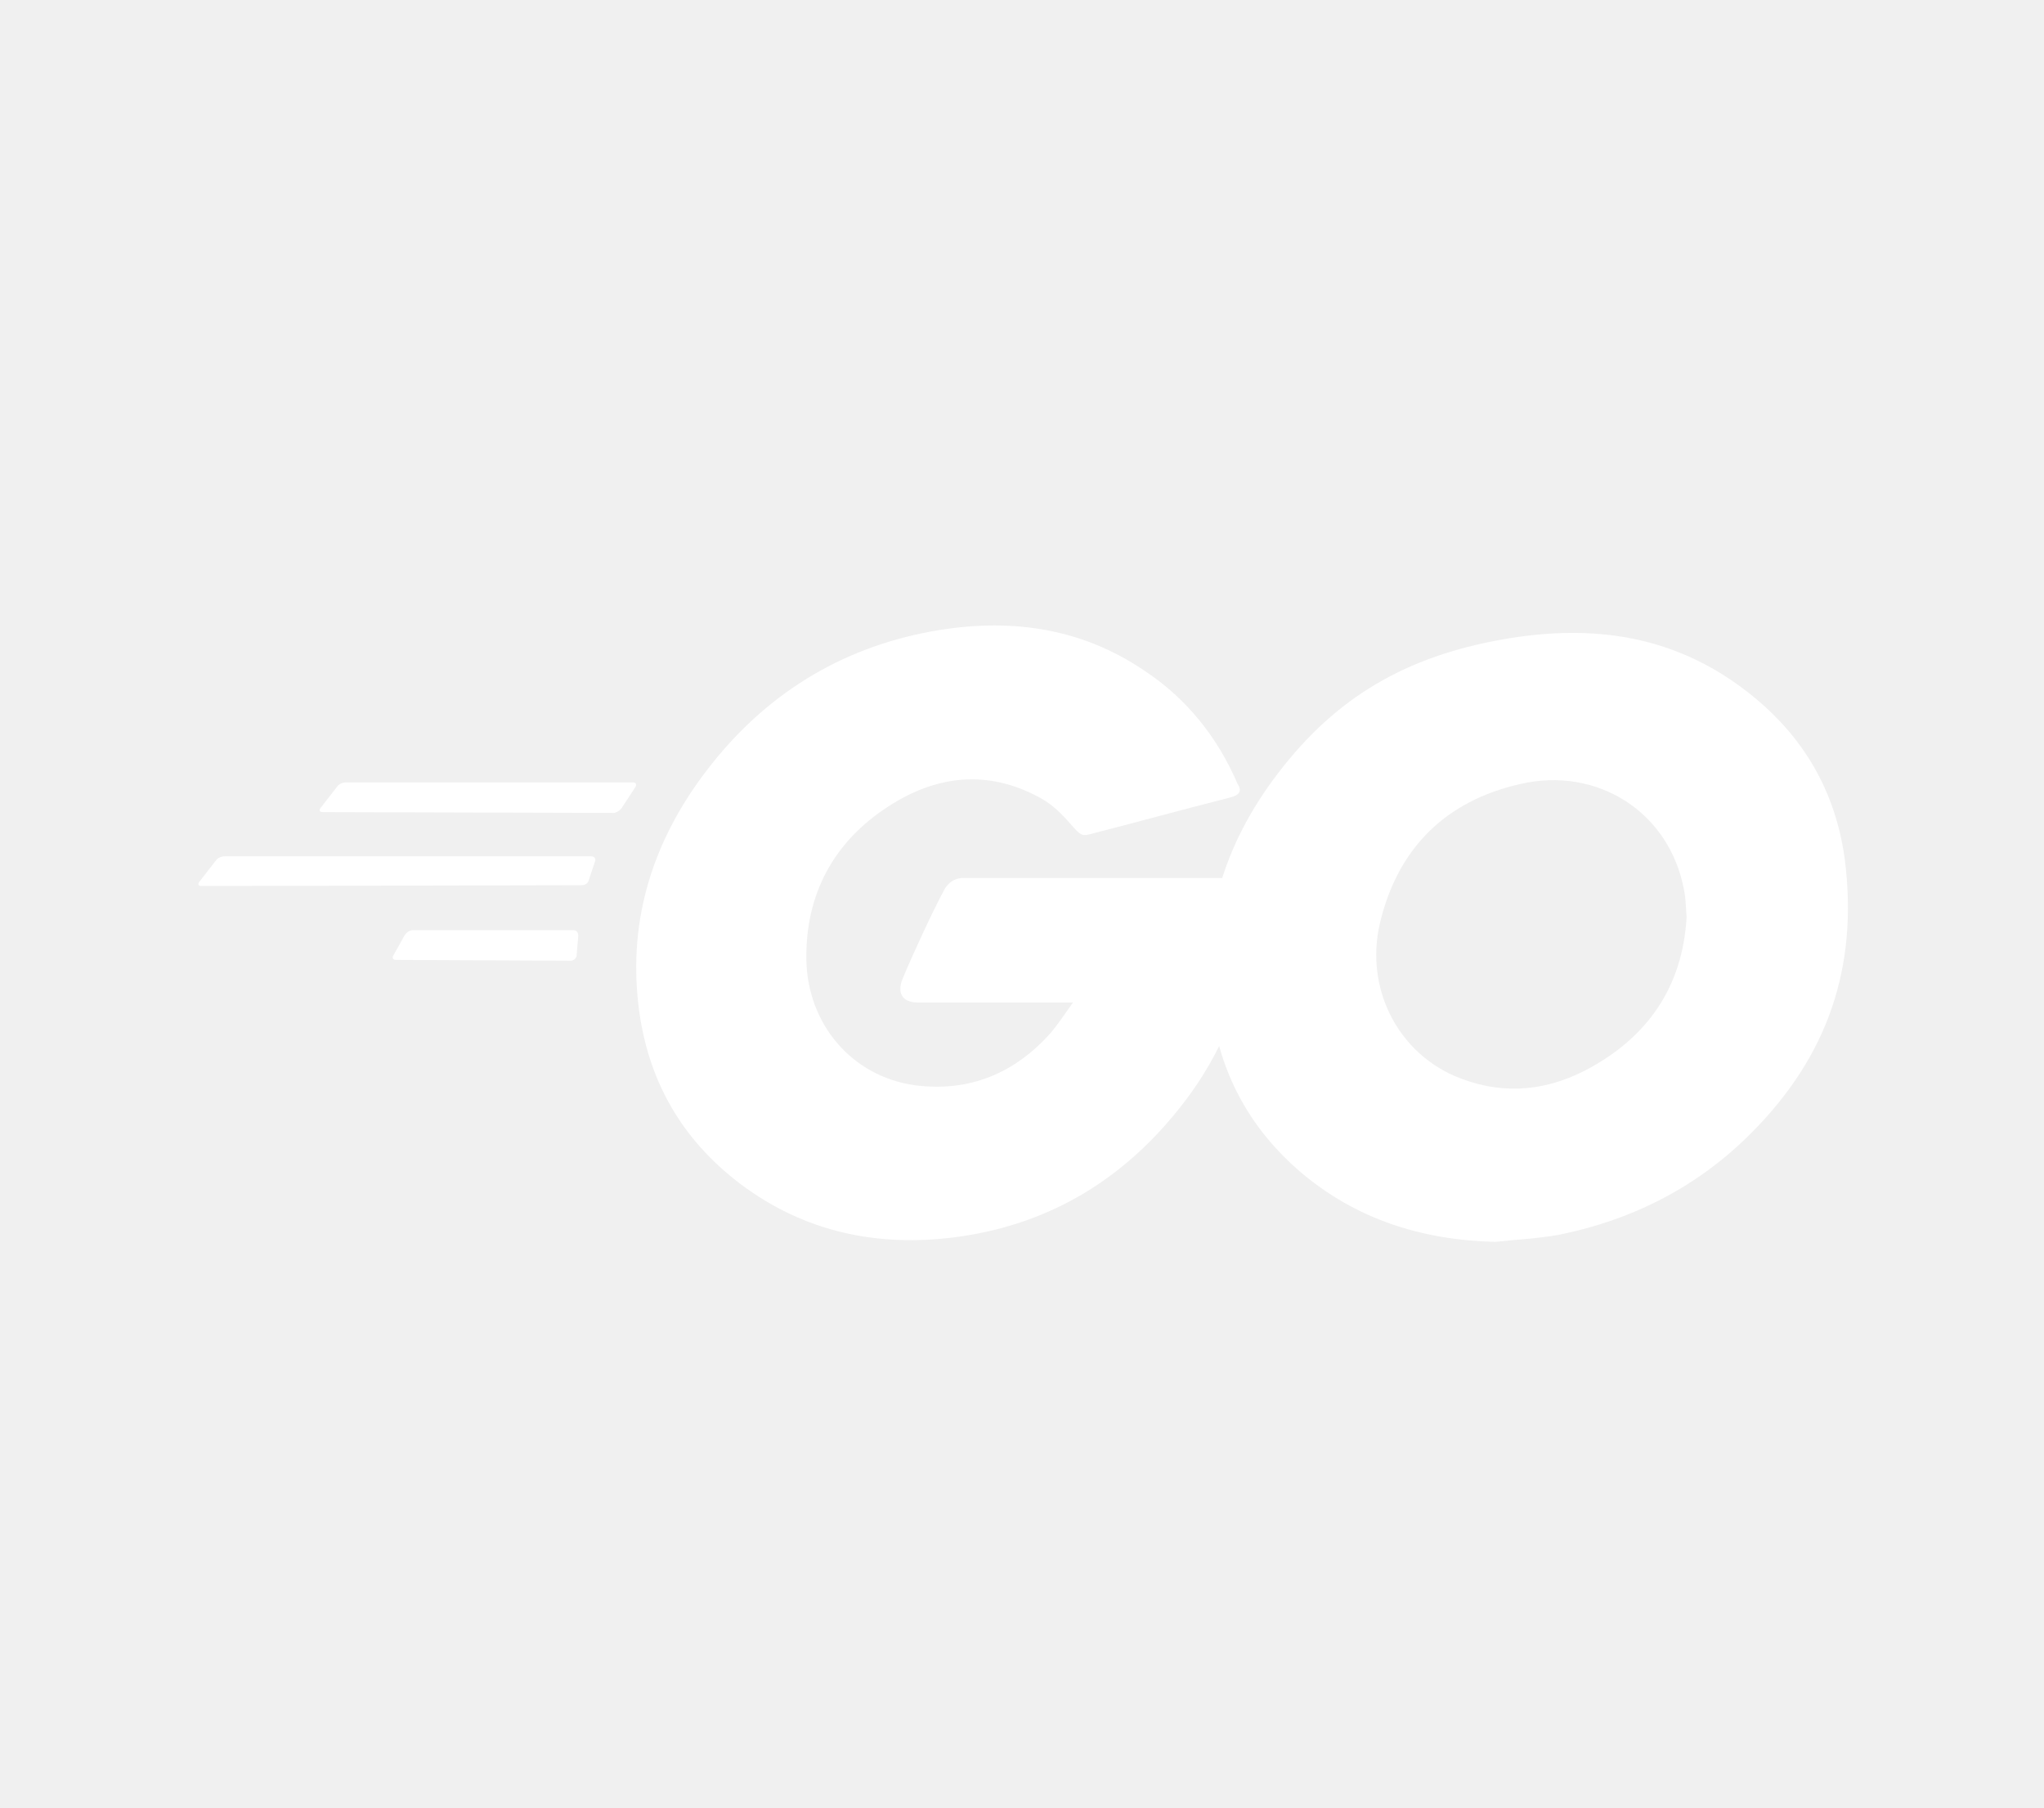
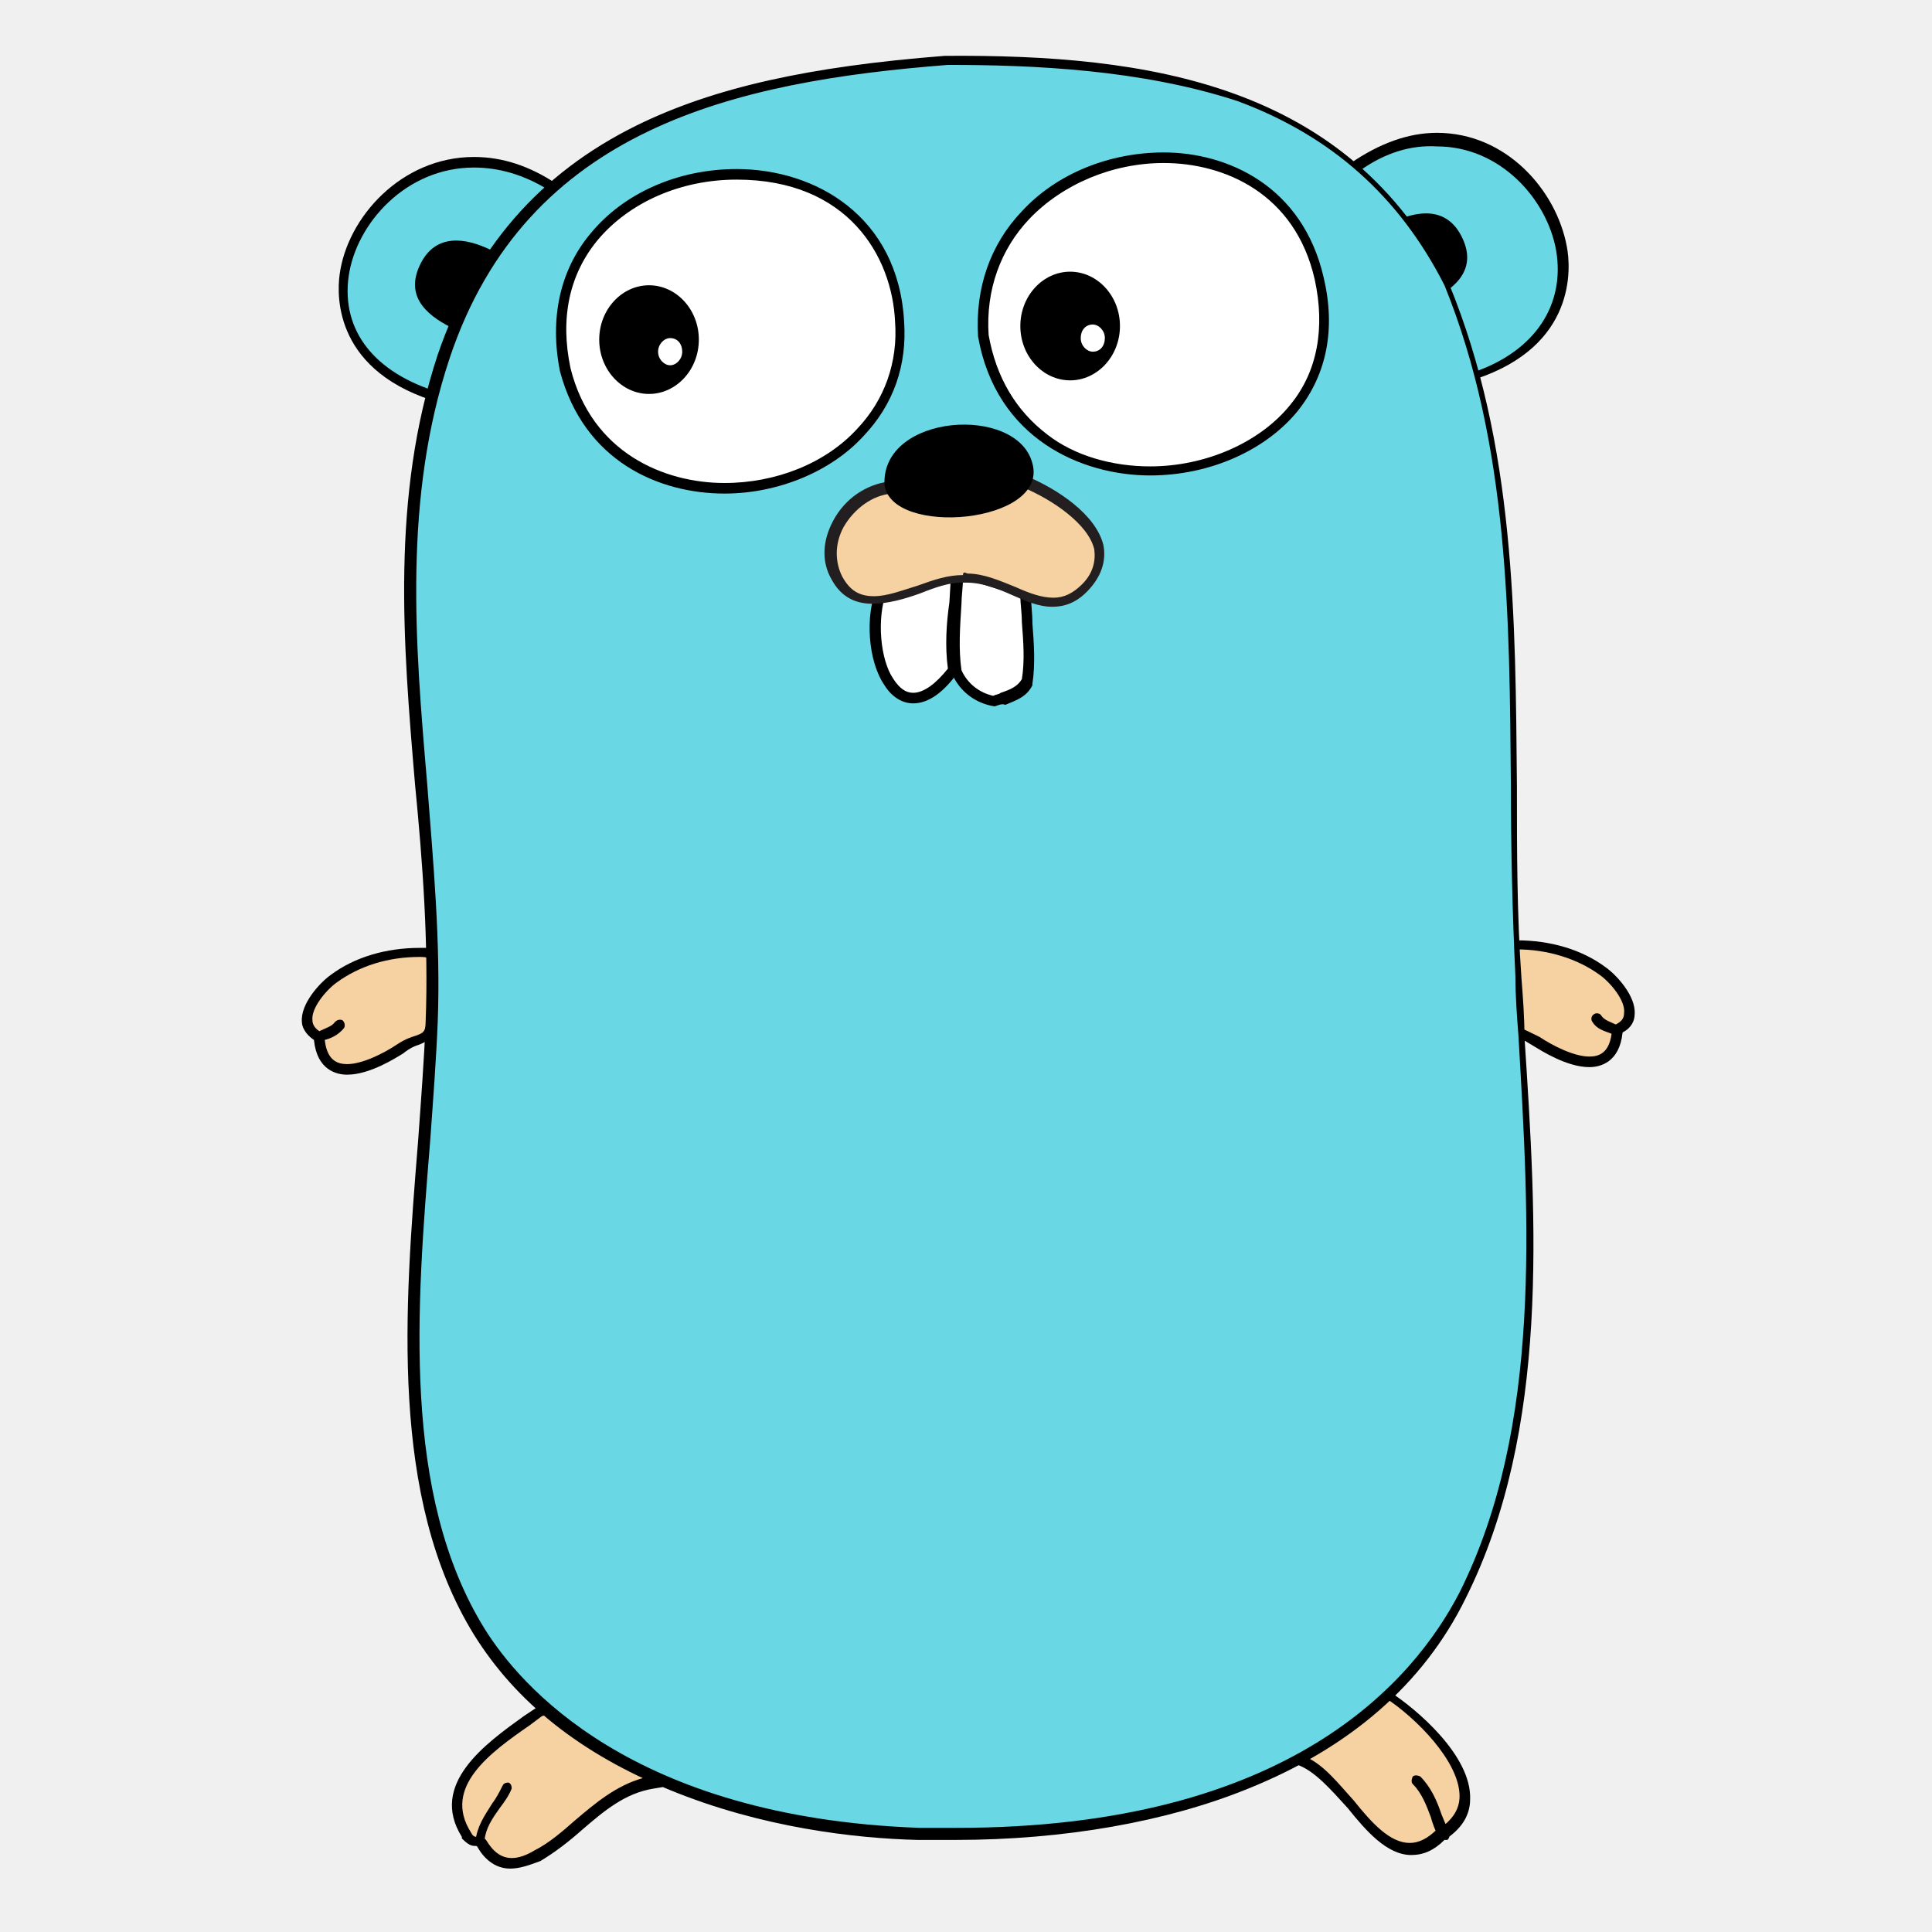
- <svg xmlns="http://www.w3.org/2000/svg" version="1.1" id="Layer_1" x="0px" y="0px" viewBox="0 0 254.5 225" style="enable-background:new 0 0 254.5 225;" xml:space="preserve">
-   <style type="text/css">
- 	.st0{fill:#2DBCAF;}
- 	.st1{fill:#5DC9E1;}
- 	.st2{fill:#FDDD00;}
- 	.st3{fill:#CE3262;}
- 	.st4{fill:#00ACD7;}
- 	.st5{fill:#FFFFFF;}
- </style>
-   <g>
-     <g>
-       <g>
-         <g>
-           <path class="st5" d="M40.2,101.1c-0.4,0-0.5-0.2-0.3-0.5l2.1-2.7c0.2-0.3,0.7-0.5,1.1-0.5l35.7,0c0.4,0,0.5,0.3,0.3,0.6      l-1.7,2.6c-0.2,0.3-0.7,0.6-1,0.6L40.2,101.1z" />
-         </g>
-       </g>
-     </g>
-     <g>
-       <g>
-         <g>
-           <path class="st5" d="M25.1,110.3c-0.4,0-0.5-0.2-0.3-0.5l2.1-2.7c0.2-0.3,0.7-0.5,1.1-0.5l45.6,0c0.4,0,0.6,0.3,0.5,0.6      l-0.8,2.4c-0.1,0.4-0.5,0.6-0.9,0.6L25.1,110.3z" />
-         </g>
-       </g>
-     </g>
-     <g>
-       <g>
-         <g>
-           <path class="st5" d="M49.3,119.5c-0.4,0-0.5-0.3-0.3-0.6l1.4-2.5c0.2-0.3,0.6-0.6,1-0.6l20,0c0.4,0,0.6,0.3,0.6,0.7l-0.2,2.4      c0,0.4-0.4,0.7-0.7,0.7L49.3,119.5z" />
-         </g>
-       </g>
-     </g>
-     <g>
-       <g id="CXHf1q_2_">
-         <g>
-           <g>
-             <path class="st5" d="M153.1,99.3c-6.3,1.6-10.6,2.8-16.8,4.4c-1.5,0.4-1.6,0.5-2.9-1c-1.5-1.7-2.6-2.8-4.7-3.8       c-6.3-3.1-12.4-2.2-18.1,1.5c-6.8,4.4-10.3,10.9-10.2,19c0.1,8,5.6,14.6,13.5,15.7c6.8,0.9,12.5-1.5,17-6.6       c0.9-1.1,1.7-2.3,2.7-3.7c-3.6,0-8.1,0-19.3,0c-2.1,0-2.6-1.3-1.9-3c1.3-3.1,3.7-8.3,5.1-10.9c0.3-0.6,1-1.6,2.5-1.6       c5.1,0,23.9,0,36.4,0c-0.2,2.7-0.2,5.4-0.6,8.1c-1.1,7.2-3.8,13.8-8.2,19.6c-7.2,9.5-16.6,15.4-28.5,17       c-9.8,1.3-18.9-0.6-26.9-6.6c-7.4-5.6-11.6-13-12.7-22.2c-1.3-10.9,1.9-20.7,8.5-29.3c7.1-9.3,16.5-15.2,28-17.3       c9.4-1.7,18.4-0.6,26.5,4.9c5.3,3.5,9.1,8.3,11.6,14.1C154.7,98.5,154.3,99,153.1,99.3z" />
-           </g>
-           <g>
-             <path class="st5" d="M186.2,154.6c-9.1-0.2-17.4-2.8-24.4-8.8c-5.9-5.1-9.6-11.6-10.8-19.3c-1.8-11.3,1.3-21.3,8.1-30.2       c7.3-9.6,16.1-14.6,28-16.7c10.2-1.8,19.8-0.8,28.5,5.1c7.9,5.4,12.8,12.7,14.1,22.3c1.7,13.5-2.2,24.5-11.5,33.9       c-6.6,6.7-14.7,10.9-24,12.8C191.5,154.2,188.8,154.3,186.2,154.6z M210,114.2c-0.1-1.3-0.1-2.3-0.3-3.3       c-1.8-9.9-10.9-15.5-20.4-13.3c-9.3,2.1-15.3,8-17.5,17.4c-1.8,7.8,2,15.7,9.2,18.9c5.5,2.4,11,2.1,16.3-0.6       C205.2,129.2,209.5,122.8,210,114.2z" />
-           </g>
-         </g>
-       </g>
-     </g>
-   </g>
+ <svg xmlns="http://www.w3.org/2000/svg" xmlns:xlink="http://www.w3.org/1999/xlink" viewBox="0 0 128 128">
+   <defs>
+     <path id="go-original-a" d="M18.8 1h90.5v126H18.8z" />
+   </defs>
+   <clipPath id="go-original-b">
+     <use xlink:href="#go-original-a" overflow="visible" />
+   </clipPath>
+   <path fill-rule="evenodd" clip-rule="evenodd" fill="#F6D2A2" d="M21.1 68.7c.2 3.5 3.7 1.9 5.3.8 1.5-1.1 2-.2 2.1-2.3.1-1.4.2-2.7.2-4.1-2.3-.2-4.8.3-6.7 1.7-.9.7-2.8 3-.9 3.9" clip-path="url(#go-original-b)" />
+   <path d="M23 71.2c-.7 0-2-.3-2.2-2.3-.6-.4-.8-.9-.8-1.2-.1-1.2 1.2-2.6 1.9-3.1 1.6-1.2 3.7-1.8 5.9-1.8h1.3v.3c.1 1.1 0 2.2-.1 3.2 0 .3 0 .6-.1.9-.1 1.5-.4 1.7-1.1 2-.3.1-.6.2-1.1.6-.5.3-2.2 1.4-3.7 1.4zm4.8-7.8c-2.1 0-4 .6-5.5 1.7-.7.5-1.7 1.7-1.6 2.5 0 .3.2.6.6.8l.2.1v.2c.1 1.6.9 1.8 1.5 1.8 1 0 2.4-.7 3.3-1.3.6-.4 1-.5 1.3-.6.5-.2.6-.2.7-1.4 0-.3 0-.6.1-.9.1-.9.1-1.9.1-2.8-.3-.1-.5-.1-.7-.1z" clip-path="url(#go-original-b)" />
+   <path fill-rule="evenodd" clip-rule="evenodd" fill="#C6B198" d="M21.1 68.7c.5-.2 1.1-.3 1.4-.8" clip-path="url(#go-original-b)" />
+   <path d="M21.1 69c-.1 0-.3-.1-.3-.2-.1-.2 0-.4.2-.4.1 0 .2-.1.2-.1.4-.2.8-.3 1-.6.1-.1.3-.2.5-.1.1.1.2.3.1.5-.4.5-.9.7-1.3.8l-.2.1h-.2z" clip-path="url(#go-original-b)" />
+   <path fill-rule="evenodd" clip-rule="evenodd" fill="#6AD7E5" d="M29.3 26.4c-13.6-3.8-3.5-21.1 7.4-14l-7.4 14z" clip-path="url(#go-original-b)" />
+   <path d="M29.5 26.8l-.3-.1c-7-2-6.9-7-6.7-8.5.5-3.8 4.1-7.8 8.9-7.8 1.9 0 3.7.6 5.5 1.8l.3.2-7.7 14.4zm1.9-15.7c-4.5 0-7.8 3.7-8.3 7.2-.5 3.6 1.7 6.4 6 7.7l7.1-13.5c-1.5-.9-3.1-1.4-4.8-1.4z" clip-path="url(#go-original-b)" />
+   <path fill-rule="evenodd" clip-rule="evenodd" fill="#6AD7E5" d="M89.6 11.1c10.7-7.5 20.5 9.5 8 13.8l-8-13.8z" clip-path="url(#go-original-b)" />
+   <path d="M97.5 25.3L89.2 11l.3-.2c1.9-1.3 3.8-2 5.7-2 4.6 0 7.9 3.8 8.6 7.5.3 1.5.6 6.6-6 8.8l-.3.2zm-7.4-14l7.7 13.3c3.9-1.4 5.9-4.4 5.3-8-.6-3.4-3.7-6.9-7.9-6.9-1.7-.1-3.4.4-5.1 1.6z" clip-path="url(#go-original-b)" />
+   <path fill-rule="evenodd" clip-rule="evenodd" fill="#F6D2A2" d="M92 112.3c2.7 1.7 7.7 6.8 3.6 9.3-3.9 3.6-6.1-4-9.6-5 1.5-2 3.4-3.9 6-4.3" clip-path="url(#go-original-b)" />
+   <path d="M93.5 122.9c-1.6 0-3-1.6-4.2-3.1-1.1-1.2-2.2-2.5-3.4-2.9l-.5-.1.3-.4c1.2-1.7 3.2-3.9 6.2-4.4h.1l.1.1c1.7 1.1 5.4 4.2 5.3 7.1 0 1.1-.6 2-1.7 2.7-.7.7-1.4 1-2.2 1zm-7-6.5c1.2.5 2.2 1.8 3.2 2.9 1.2 1.5 2.4 2.8 3.7 2.8.6 0 1.2-.3 1.8-.9h.1c.9-.6 1.4-1.3 1.4-2.2 0-2.3-2.9-5.2-4.9-6.5-1.8.5-3.6 1.7-5.3 3.9zm9.1 5.5c-.1 0-.2-.1-.3-.2-.2-.4-.4-.9-.5-1.3-.3-.8-.6-1.6-1.2-2.2-.1-.1-.1-.3 0-.5.1-.1.3-.1.5 0 .7.7 1.1 1.6 1.4 2.5l.5 1.2c.1.2 0 .4-.1.5h-.3z" clip-path="url(#go-original-b)" />
+   <path fill-rule="evenodd" clip-rule="evenodd" fill="#F6D2A2" d="M43.2 118.1c-3.2.5-5 3.4-7.7 4.9-2.5 1.5-3.5-.5-3.7-.9-.4-.2-.4.2-1-.4-2.3-3.7 2.4-6.4 4.9-8.2 3.5-.8 5.7 2.2 7.5 4.6" clip-path="url(#go-original-b)" />
+   <path d="M33.8 123.8c-1.3 0-2-1.1-2.2-1.5h-.1c-.3 0-.5-.1-.9-.5v-.1c-2.2-3.5 1.6-6.2 4.1-8l.9-.6h.2c.4-.1.7-.1 1.1-.1 3 0 4.9 2.6 6.5 4.7l.5.7-.6.1c-1.9.3-3.3 1.5-4.7 2.7-.9.8-1.8 1.5-2.8 2.1-.8.3-1.4.5-2 .5zm-2.2-2.1c.1 0 .2 0 .4.1h.1l.1.1c.2.3.7 1.2 1.7 1.2.5 0 1-.2 1.5-.5 1-.5 1.9-1.3 2.7-2 1.3-1.1 2.7-2.3 4.5-2.8-1.5-2-3.3-4.2-5.8-4.2-.3 0-.6 0-.9.1l-.8.6c-2.6 1.8-5.8 4.1-3.9 7.1.1.2.2.3.4.3zm.2.7c-.2 0-.4-.2-.3-.4.1-1 .6-1.7 1.1-2.5.3-.4.5-.8.7-1.2.1-.2.3-.2.4-.2.2.1.2.3.2.4-.2.5-.5.9-.8 1.3-.5.7-.9 1.3-1 2.1 0 .4-.1.5-.3.5z" clip-path="url(#go-original-b)" />
+   <path fill-rule="evenodd" clip-rule="evenodd" d="M29.9 21.7c-1.8-.9-3.1-2.2-2-4.3 1-1.9 2.9-1.7 4.7-.8l-2.7 5.1zm64.9-1.8c1.8-.9 3.1-2.2 2-4.3-1-1.9-2.9-1.7-4.7-.8l2.7 5.1z" clip-path="url(#go-original-b)" />
+   <path fill-rule="evenodd" clip-rule="evenodd" fill="#F6D2A2" d="M107.1 68.2c-.2 3.5-3.7 1.9-5.3.8-1.5-1.1-2-.2-2.1-2.3-.1-1.4-.2-2.7-.2-4.1 2.3-.2 4.8.3 6.7 1.7 1 .8 2.8 3 .9 3.9" clip-path="url(#go-original-b)" />
+   <path d="M105.3 70.7c-1.5 0-3.2-1.1-3.7-1.4-.5-.3-.8-.5-1.1-.6-.8-.3-1-.5-1.1-2 0-.3 0-.6-.1-.9-.1-1-.2-2.1-.1-3.2v-.3h1.3c2.2 0 4.3.6 5.9 1.8.7.5 2 1.9 1.9 3.1 0 .4-.2.9-.8 1.2-.2 2-1.5 2.3-2.2 2.3zM99.8 63c0 .9 0 1.9.1 2.8 0 .3 0 .6.1.9.1 1.2.2 1.2.7 1.4.3.1.7.3 1.3.6.9.6 2.3 1.3 3.3 1.3.6 0 1.4-.2 1.5-1.8V68l.2-.1c.4-.2.6-.4.6-.8.1-.8-.9-2-1.6-2.5-1.5-1.1-3.5-1.7-5.5-1.7-.2.1-.4.1-.7.1z" clip-path="url(#go-original-b)" />
+   <path fill-rule="evenodd" clip-rule="evenodd" fill="#C6B198" d="M107.1 68.2c-.5-.2-1.1-.3-1.4-.8" clip-path="url(#go-original-b)" />
+   <path d="M107.1 68.6h-.1l-.2-.1c-.5-.2-1-.3-1.3-.8-.1-.1-.1-.4.1-.5.1-.1.4-.1.5.1.2.3.6.4 1 .6.1 0 .2.1.2.1.2.1.3.3.2.4-.1.1-.3.2-.4.2z" clip-path="url(#go-original-b)" />
+   <path fill-rule="evenodd" clip-rule="evenodd" fill="#6AD7E5" d="M62.8 4c13.6 0 26.3 1.9 33 15 6 14.6 3.8 30.4 4.8 45.9.8 13.3 2.5 28.6-3.6 40.9-6.5 12.9-22.7 16.2-36 15.7-10.5-.4-23.1-3.8-29.1-13.4-6.9-11.2-3.7-27.9-3.2-40.4.6-14.8-4-29.7.9-44.1C34.5 8.5 48.1 5.1 62.8 4" clip-path="url(#go-original-b)" />
+   <path d="M63.3 121.9h-2.5c-4.1-.1-10.3-.8-16.4-3.3-5.9-2.4-10.2-5.8-13-10.3-5.6-9.1-4.6-21.6-3.7-32.7.2-2.8.4-5.4.5-7.9.2-5.2-.2-10.6-.7-15.7-.8-9.4-1.6-19.1 1.5-28.5 2.4-7 6.7-12 13.2-15.2 5.1-2.5 11.4-3.9 20.4-4.6C76 3.6 89.3 5.5 96 18.8c4.4 10.7 4.4 22.2 4.5 33.3 0 4.2 0 8.5.3 12.7.1 1.3.2 2.6.2 3.9.8 12.2 1.7 26-3.9 37.2-2.8 5.7-7.7 9.9-14.4 12.6-5.4 2.2-12.2 3.4-19.4 3.4zM62.8 4.3c-14.1 1.1-27.9 4.2-33 19.4-3.1 9.3-2.3 18.9-1.5 28.2.4 5.2.9 10.5.7 15.8-.1 2.5-.3 5.1-.5 7.9-.9 11-1.9 23.4 3.6 32.3 2.3 3.7 9.7 12.5 28.8 13.2h2.5c22.1 0 30.3-9.8 33.3-15.6 5.5-11 4.6-24.8 3.9-36.9-.1-1.3-.2-2.6-.2-3.9-.2-4.2-.3-8.5-.3-12.7-.1-11-.1-22.5-4.4-33.1C92.7 13 88.2 9 82 6.7c-6.4-2.1-13.6-2.4-19.2-2.4z" clip-path="url(#go-original-b)" />
+   <path fill-rule="evenodd" clip-rule="evenodd" fill="#fff" d="M65.2 22.2c2.4 14.2 25.6 10.4 22.3-3.9-3-12.8-23.1-9.2-22.3 3.9" clip-path="url(#go-original-b)" />
+   <path d="M76.2 31.5c-4.5 0-10.2-2.4-11.4-9.2-.2-3.2.8-6.1 2.9-8.3 2.3-2.5 5.8-3.9 9.4-3.9 4.2 0 9.2 2.2 10.6 8.3.8 3.4.2 6.4-1.7 8.8-2.1 2.6-5.8 4.3-9.8 4.3zm-10.7-9.3c.5 2.8 1.8 5 3.9 6.6 1.8 1.4 4.3 2.1 6.8 2.1 3.7 0 7.3-1.6 9.3-4.1 1.8-2.2 2.3-5.1 1.6-8.3-1.3-5.7-6-7.7-10-7.7-3.4 0-6.7 1.4-8.9 3.7-1.9 2-2.9 4.7-2.7 7.7z" clip-path="url(#go-original-b)" />
+   <path fill-rule="evenodd" clip-rule="evenodd" fill="#fff" d="M37.5 24.5c3.2 12.3 22.9 9.2 22.2-3.2-.9-14.8-25.3-12-22.2 3.2" clip-path="url(#go-original-b)" />
+   <path d="M48 32.7c-4.3 0-9.3-2.1-10.9-8.1-.7-3.5 0-6.7 2-9.1 2.2-2.7 5.8-4.3 9.7-4.3 5.2 0 10.7 3.1 11.1 10.1.2 2.9-.7 5.5-2.7 7.6-2.1 2.3-5.6 3.8-9.2 3.8zm.8-20.8c-3.7 0-7.1 1.5-9.2 4-1.9 2.3-2.5 5.2-1.8 8.5C39.2 30 44 32 48 32c3.4 0 6.7-1.3 8.8-3.6 1.8-1.9 2.7-4.4 2.5-7.1-.2-4.3-3.1-9.4-10.5-9.4z" clip-path="url(#go-original-b)" />
+   <path fill-rule="evenodd" clip-rule="evenodd" fill="#fff" d="M68 39.2c0 1.8.4 3.9.1 5.9-.5.9-1.4 1-2.2 1.3-1.1-.2-2-.9-2.5-1.9-.3-2.2.1-4.4.2-6.6l4.4 1.3z" clip-path="url(#go-original-b)" />
+   <path d="M65.9 46.8c-1.3-.2-2.3-1-2.8-2.1-.2-1.6-.1-3.1 0-4.6.1-.7.1-1.4.1-2.1v-.4l5.1 1.6v.2c0 .6.1 1.2.1 1.9.1 1.3.2 2.7 0 4v.1c-.4.8-1.1 1-1.8 1.3-.2-.1-.4 0-.7.1zm-2.2-2.4c.4.9 1.2 1.5 2.1 1.7.2-.1.4-.1.5-.2.6-.2 1.1-.4 1.4-.9.2-1.2.1-2.5 0-3.8 0-.6-.1-1.2-.1-1.7l-3.8-1.2c0 .6-.1 1.2-.1 1.7-.1 1.6-.2 3 0 4.4z" clip-path="url(#go-original-b)" />
+   <path fill-rule="evenodd" clip-rule="evenodd" d="M46.3 22.5c0 2-1.5 3.6-3.3 3.6-1.8 0-3.3-1.6-3.3-3.6s1.5-3.6 3.3-3.6c1.8 0 3.3 1.6 3.3 3.6" clip-path="url(#go-original-b)" />
+   <path fill-rule="evenodd" clip-rule="evenodd" fill="#fff" d="M45.2 23.3c0 .5-.4.9-.8.9s-.8-.4-.8-.9.4-.9.8-.9c.5 0 .8.4.8.9" clip-path="url(#go-original-b)" />
+   <path fill-rule="evenodd" clip-rule="evenodd" d="M74.2 21.6c0 2-1.5 3.6-3.3 3.6-1.8 0-3.3-1.6-3.3-3.6s1.5-3.6 3.3-3.6c1.8 0 3.3 1.6 3.3 3.6" clip-path="url(#go-original-b)" />
+   <path fill-rule="evenodd" clip-rule="evenodd" fill="#fff" d="M73.2 22.4c0 .5-.3.9-.8.9-.4 0-.8-.4-.8-.9s.3-.9.8-.9c.4 0 .8.4.8.9M58.4 39c-1.5 3.5.8 10.6 4.8 5.4-.3-2.2.1-4.4.2-6.6l-5 1.2z" clip-path="url(#go-original-b)" />
+   <path d="M60.5 46.6c-.7 0-1.4-.4-1.9-1.2-1.1-1.6-1.3-4.6-.5-6.5l.1-.2 5.5-1.4v.4l-.1 2.2c-.1 1.5-.2 2.9 0 4.4v.1l-.1.1c-1 1.4-2 2.1-3 2.1zm-1.8-7.3c-.6 1.7-.4 4.4.5 5.7.4.6.8.9 1.3.9.7 0 1.5-.6 2.3-1.6-.2-1.5-.1-3 .1-4.4l.1-1.7-4.3 1.1z" clip-path="url(#go-original-b)" />
+   <path fill-rule="evenodd" clip-rule="evenodd" fill="#F6D2A2" d="M58.9 32.2c-2.7.2-4.9 3.5-3.5 6 1.9 3.4 6-.3 8.6 0 3 .1 5.4 3.2 7.8.6 2.7-2.9-1.2-5.7-4.1-7l-8.8.4z" clip-path="url(#go-original-b)" />
+   <path fill="#231F20" d="M69.7 40.2c-.9 0-1.8-.4-2.7-.8-.9-.4-1.9-.8-3-.8h-.3c-.8 0-1.7.3-2.7.7-1.1.4-2.2.7-3.2.7-1.2 0-2.1-.5-2.7-1.6-.7-1.2-.6-2.6.1-3.9.8-1.5 2.2-2.4 3.7-2.6l8.9-.4h.1c2.2.9 4.7 2.6 5.2 4.6.2 1-.1 2-.9 2.9-.8.9-1.6 1.2-2.5 1.2zM64.1 38c1.1 0 2.2.5 3.2.9.9.4 1.7.7 2.5.7.7 0 1.3-.3 1.9-.9.7-.7.9-1.5.8-2.3-.4-1.7-2.8-3.3-4.7-4.1l-8.7.4c-1.3.1-2.5 1-3.2 2.2-.6 1.1-.6 2.3-.1 3.3.5.9 1.1 1.3 2.1 1.3.9 0 1.9-.4 2.9-.7 1.1-.4 2-.7 3-.7 0-.2.1-.2.3-.1z" clip-path="url(#go-original-b)" />
+   <path fill-rule="evenodd" clip-rule="evenodd" d="M58.6 32.1c-.2-4.7 8.8-5.3 9.8-1.4 1.1 4-9.4 4.9-9.8 1.4" clip-path="url(#go-original-b)" />
</svg>
